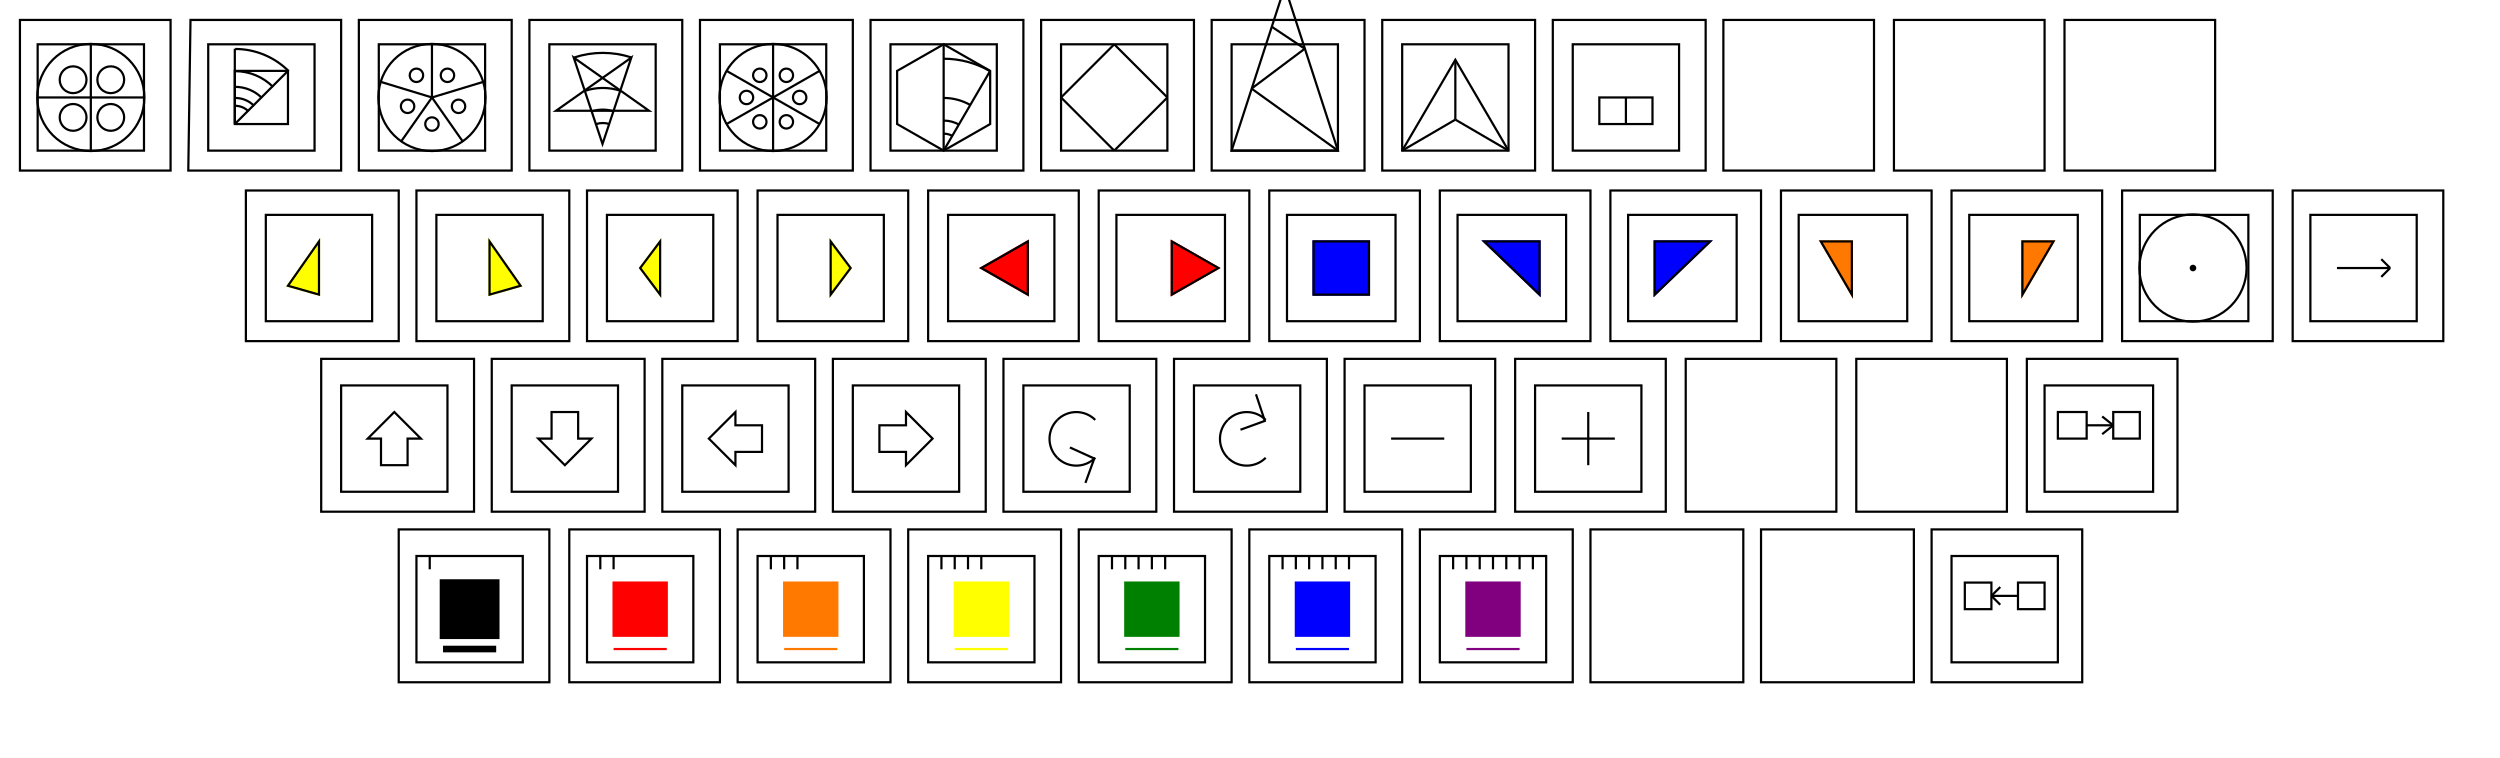
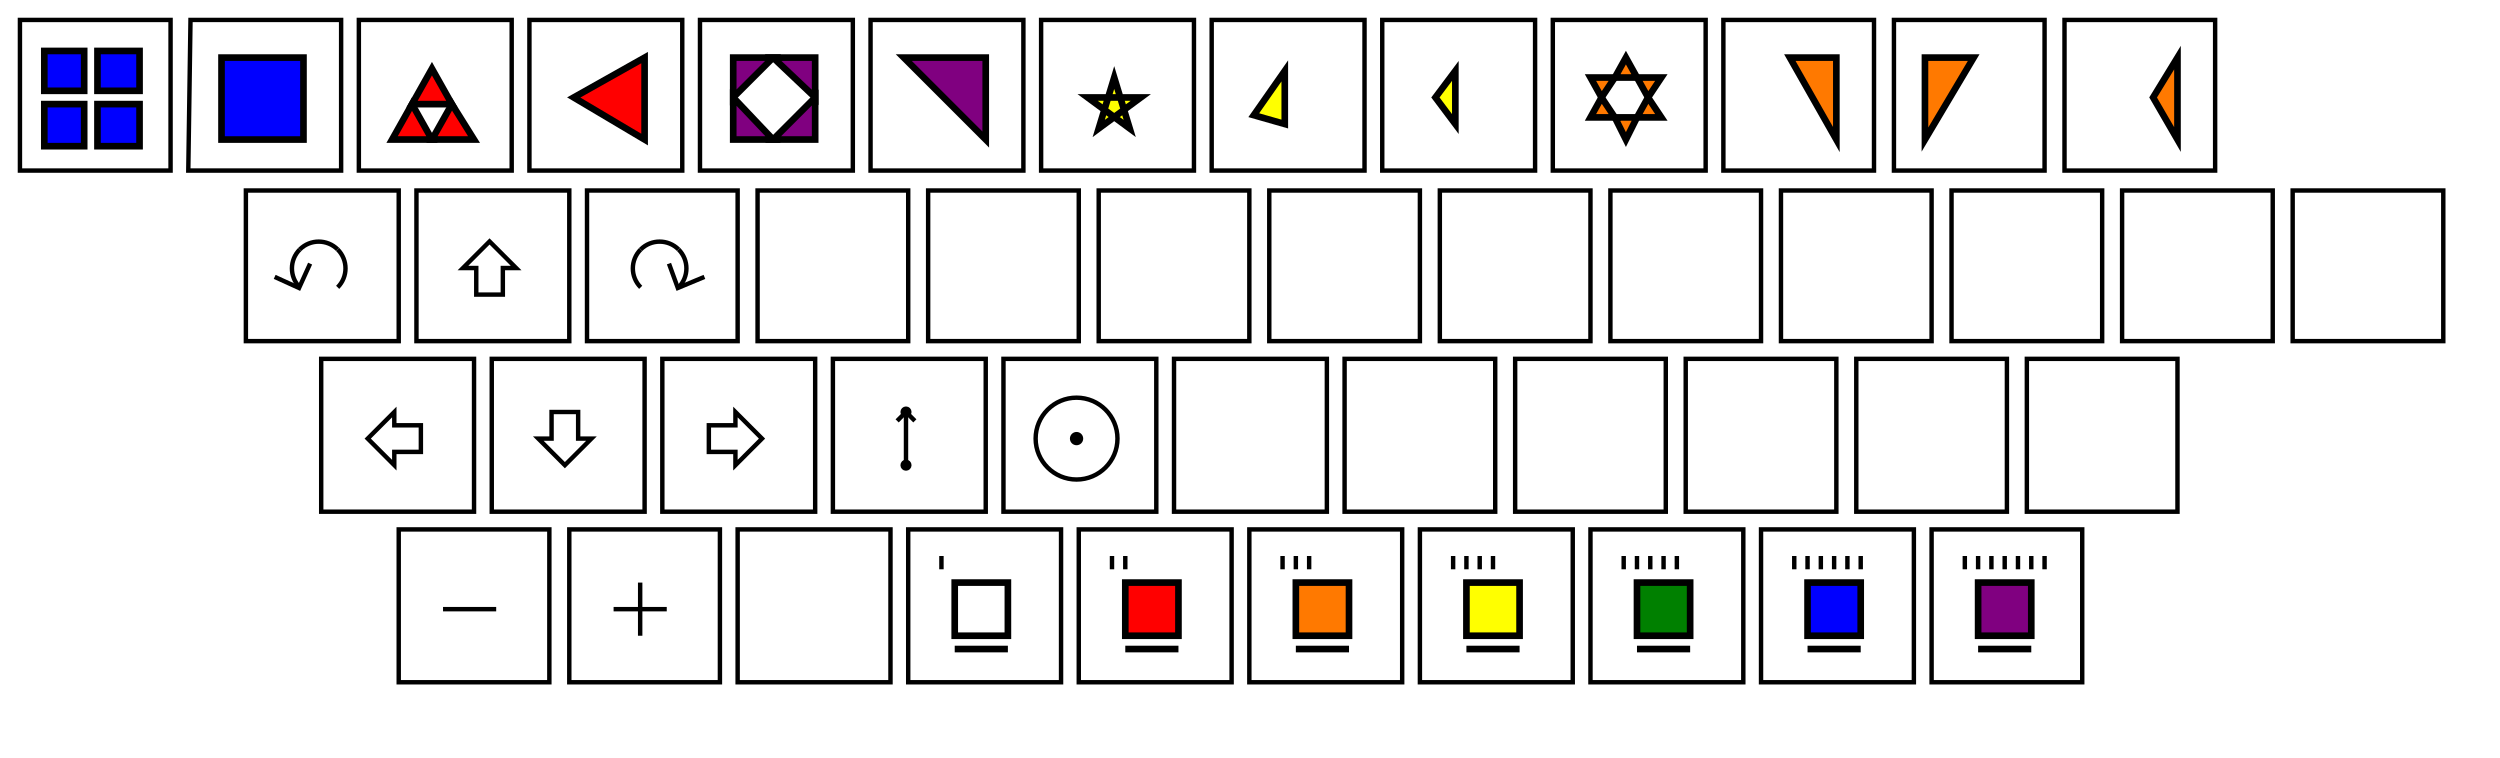
<svg xmlns="http://www.w3.org/2000/svg" width="1128.6" height="342" viewbox="0 0 1128.6 342">
-   <path d="M77 77 L77 9 L9 9 L9 77 L77 77 Z" stroke="#000000" stroke-width="1" fill="none" />
-   <path d="M65 68 L65 20 L17 20 L17 68 L65 68 Z" stroke="#000000" stroke-width="1" fill="none" />
-   <circle cx="41" cy="44" r="24.183" stroke="#000000" stroke-width="1" fill="none" />
-   <line x1="41" y1="44" x2="41" y2="20" style="stroke:#000000;stroke-width:1" />
-   <line x1="41" y1="44" x2="65" y2="44" style="stroke:#000000;stroke-width:1" />
-   <line x1="41" y1="44" x2="41" y2="68" style="stroke:#000000;stroke-width:1" />
-   <line x1="41" y1="44" x2="17" y2="44" style="stroke:#000000;stroke-width:1" />
-   <circle cx="33" cy="36" r="6.046" stroke="#000000" stroke-width="1" fill="none" />
-   <circle cx="50" cy="36" r="6.046" stroke="#000000" stroke-width="1" fill="none" />
-   <circle cx="50" cy="53" r="6.046" stroke="#000000" stroke-width="1" fill="none" />
-   <circle cx="33" cy="53" r="6.046" stroke="#000000" stroke-width="1" fill="none" />
-   <path d="M154 77 L154 9 L86 9 L85 77 L154 77 Z" stroke="#000000" stroke-width="1" fill="none" />
-   <path d="M142 68 L142 20 L94 20 L94 68 L142 68 Z" stroke="#000000" stroke-width="1" fill="none" />
-   <path d="M130 56 L130 32 L106 32 L106 56 L130 56 Z" stroke="#000000" stroke-width="1" fill="none" />
-   <line x1="106" y1="56" x2="130" y2="32" style="stroke:#000000;stroke-width:1" />
-   <path d="M106.142 22.108           A34.2 34.2 0 0 1 130.325 32.125" fill="none" stroke="#000000" stroke-width="1" />
-   <path d="M106.142 32.125           A24.183 24.183 0 0 1 123.242 39.208" fill="none" stroke="#000000" stroke-width="1" />
-   <path d="M106.142 39.208           A17.1 17.1 0 0 1 118.233 44.217" fill="none" stroke="#000000" stroke-width="1" />
-   <path d="M106.142 44.217           A12.092 12.092 0 0 1 114.692 47.758" fill="none" stroke="#000000" stroke-width="1" />
-   <path d="M106.142 47.758           A8.55 8.55 0 0 1 112.187 50.263" fill="none" stroke="#000000" stroke-width="1" />
-   <line x1="106" y1="56" x2="106" y2="22" style="stroke:#000000;stroke-width:1" />
-   <path d="M231 77 L231 9 L162 9 L162 77 L231 77 Z" stroke="#000000" stroke-width="1" fill="none" />
-   <path d="M219 68 L219 20 L171 20 L171 68 L219 68 Z" stroke="#000000" stroke-width="1" fill="none" />
-   <line x1="195" y1="44" x2="195" y2="20" style="stroke:#000000;stroke-width:1" />
-   <line x1="195" y1="44" x2="218" y2="37" style="stroke:#000000;stroke-width:1" />
-   <line x1="195" y1="44" x2="209" y2="64" style="stroke:#000000;stroke-width:1" />
-   <line x1="195" y1="44" x2="181" y2="64" style="stroke:#000000;stroke-width:1" />
-   <line x1="195" y1="44" x2="172" y2="37" style="stroke:#000000;stroke-width:1" />
-   <circle cx="195" cy="44" r="24.183" stroke="#000000" stroke-width="1" fill="none" />
-   <circle cx="202" cy="34" r="3.023" stroke="#000000" stroke-width="1" fill="none" />
-   <circle cx="207" cy="48" r="3.023" stroke="#000000" stroke-width="1" fill="none" />
-   <circle cx="195" cy="56" r="3.023" stroke="#000000" stroke-width="1" fill="none" />
-   <circle cx="184" cy="48" r="3.023" stroke="#000000" stroke-width="1" fill="none" />
-   <circle cx="188" cy="34" r="3.023" stroke="#000000" stroke-width="1" fill="none" />
-   <path d="M308 77 L308 9 L239 9 L239 77 L308 77 Z" stroke="#000000" stroke-width="1" fill="none" />
-   <path d="M296 68 L296 20 L248 20 L248 68 L296 68 Z" stroke="#000000" stroke-width="1" fill="none" />
-   <path d="M293 50 L251 50 L285 26 L272 65 L259 26 L293 50 Z" stroke="#000000" stroke-width="1" fill="none" />
-   <path d="M259.328 25.906           A41.438 41.438 0 0 1 284.938 25.906" fill="none" stroke="#000000" stroke-width="1" />
-   <path d="M264.219 40.959           A25.61 25.61 0 0 1 280.047 40.959" fill="none" stroke="#000000" stroke-width="1" />
-   <path d="M267.242 50.263           A15.828 15.828 0 0 1 277.024 50.263" fill="none" stroke="#000000" stroke-width="1" />
-   <path d="M269.11 56.013           A9.782 9.782 0 0 1 275.156 56.013" fill="none" stroke="#000000" stroke-width="1" />
-   <path d="M385 77 L385 9 L316 9 L316 77 L385 77 Z" stroke="#000000" stroke-width="1" fill="none" />
-   <path d="M373 68 L373 20 L325 20 L325 68 L373 68 Z" stroke="#000000" stroke-width="1" fill="none" />
-   <line x1="349" y1="44" x2="349" y2="20" style="stroke:#000000;stroke-width:1" />
-   <line x1="349" y1="44" x2="370" y2="32" style="stroke:#000000;stroke-width:1" />
-   <line x1="349" y1="44" x2="370" y2="56" style="stroke:#000000;stroke-width:1" />
-   <line x1="349" y1="44" x2="349" y2="68" style="stroke:#000000;stroke-width:1" />
-   <line x1="349" y1="44" x2="328" y2="56" style="stroke:#000000;stroke-width:1" />
-   <circle cx="349" cy="44" r="24.183" stroke="#000000" stroke-width="1" fill="none" />
-   <circle cx="343" cy="34" r="3.023" stroke="#000000" stroke-width="1" fill="none" />
-   <circle cx="355" cy="34" r="3.023" stroke="#000000" stroke-width="1" fill="none" />
-   <circle cx="361" cy="44" r="3.023" stroke="#000000" stroke-width="1" fill="none" />
-   <circle cx="355" cy="55" r="3.023" stroke="#000000" stroke-width="1" fill="none" />
-   <circle cx="343" cy="55" r="3.023" stroke="#000000" stroke-width="1" fill="none" />
-   <line x1="349" y1="44" x2="328" y2="32" style="stroke:#000000;stroke-width:1" />
-   <circle cx="337" cy="44" r="3.023" stroke="#000000" stroke-width="1" fill="none" />
-   <path d="M462 77 L462 9 L393 9 L393 77 L462 77 Z" stroke="#000000" stroke-width="1" fill="none" />
-   <path d="M450 68 L450 20 L402 20 L402 68 L450 68 Z" stroke="#000000" stroke-width="1" fill="none" />
-   <path d="M426 20 L447 32 L447 56 L426 68 L405 56 L405 32 L426 20 Z" stroke="#000000" stroke-width="1" fill="none" />
-   <line x1="426" y1="68" x2="426" y2="20" style="stroke:#000000;stroke-width:1" />
-   <line x1="426" y1="68" x2="447" y2="32" style="stroke:#000000;stroke-width:1" />
-   <path d="M426.033 26.514           A41.886 41.886 0 0 1 446.976 32.125" fill="none" stroke="#000000" stroke-width="1" />
-   <path d="M426.033 44.217           A24.183 24.183 0 0 1 438.125 47.457" fill="none" stroke="#000000" stroke-width="1" />
-   <path d="M426.033 54.438           A13.962 13.962 0 0 1 433.014 56.308" fill="none" stroke="#000000" stroke-width="1" />
-   <path d="M426.033 60.339           A8.061 8.061 0 0 1 430.064 61.419" fill="none" stroke="#000000" stroke-width="1" />
-   <path d="M539 77 L539 9 L470 9 L470 77 L539 77 Z" stroke="#000000" stroke-width="1" fill="none" />
-   <path d="M527 68 L527 20 L479 20 L479 68 L527 68 Z" stroke="#000000" stroke-width="1" fill="none" />
-   <line x1="503" y1="68" x2="527" y2="44" style="stroke:#000000;stroke-width:1" />
-   <line x1="527" y1="44" x2="503" y2="20" style="stroke:#000000;stroke-width:1" />
-   <line x1="503" y1="20" x2="479" y2="44" style="stroke:#000000;stroke-width:1" />
-   <line x1="479" y1="44" x2="503" y2="68" style="stroke:#000000;stroke-width:1" />
-   <path d="M616 77 L616 9 L547 9 L547 77 L616 77 Z" stroke="#000000" stroke-width="1" fill="none" />
-   <path d="M604 68 L604 20 L556 20 L556 68 L604 68 Z" stroke="#000000" stroke-width="1" fill="none" />
-   <path d="M604 68 L580 -6 L556 68 L604 68 Z" stroke="#000000" stroke-width="1" fill="none" />
-   <line x1="604" y1="68" x2="565" y2="40" style="stroke:#000000;stroke-width:1" />
-   <line x1="565" y1="40" x2="589" y2="22" style="stroke:#000000;stroke-width:1" />
-   <line x1="589" y1="22" x2="574" y2="12" style="stroke:#000000;stroke-width:1" />
-   <path d="M693 77 L693 9 L624 9 L624 77 L693 77 Z" stroke="#000000" stroke-width="1" fill="none" />
-   <path d="M681 68 L681 20 L633 20 L633 68 L681 68 Z" stroke="#000000" stroke-width="1" fill="none" />
-   <path d="M681 68 L657 27 L633 68 " stroke="#000000" stroke-width="1" fill="none" />
-   <line x1="657" y1="54" x2="657" y2="27" style="stroke:#000000;stroke-width:1" />
-   <line x1="657" y1="54" x2="681" y2="68" style="stroke:#000000;stroke-width:1" />
-   <line x1="657" y1="54" x2="633" y2="68" style="stroke:#000000;stroke-width:1" />
-   <path d="M770 77 L770 9 L701 9 L701 77 L770 77 Z" stroke="#000000" stroke-width="1" fill="none" />
-   <path d="M758 68 L758 20 L710 20 L710 68 L758 68 Z" stroke="#000000" stroke-width="1" fill="none" />
-   <path d="M746 56 L746 44 L734 44 L722 44 L722 56 L734 56 L746 56 Z" stroke="#000000" stroke-width="1" fill="none" />
-   <line x1="734" y1="56" x2="734" y2="44" style="stroke:#000000;stroke-width:1" />
-   <path d="M846 77 L846 9 L778 9 L778 77 L846 77 Z" stroke="#000000" stroke-width="1" fill="none" />
-   <path d="M923 77 L923 9 L855 9 L855 77 L923 77 Z" stroke="#000000" stroke-width="1" fill="none" />
-   <path d="M1000 77 L1000 9 L932 9 L932 77 L1000 77 Z" stroke="#000000" stroke-width="1" fill="none" />
-   <path d="M180 154 L180 86 L111 86 L111 154 L180 154 Z" stroke="#000000" stroke-width="1" fill="none" />
-   <path d="M168 145 L168 97 L120 97 L120 145 L168 145 Z" stroke="#000000" stroke-width="1" fill="none" />
-   <path d="M144 133 L144 109 L130 129 L144 133 Z" stroke="#ffff00" stroke-width="1" fill="#ffff00" />
-   <path d="M144 133 L144 109 L130 129 L144 133 Z" stroke="#000000" stroke-width="1" fill="none" />
-   <path d="M257 154 L257 86 L188 86 L188 154 L257 154 Z" stroke="#000000" stroke-width="1" fill="none" />
-   <path d="M245 145 L245 97 L197 97 L197 145 L245 145 Z" stroke="#000000" stroke-width="1" fill="none" />
-   <path d="M221 133 L221 109 L235 129 L221 133 Z" stroke="#ffff00" stroke-width="1" fill="#ffff00" />
-   <path d="M221 133 L221 109 L235 129 L221 133 Z" stroke="#000000" stroke-width="1" fill="none" />
-   <path d="M333 154 L333 86 L265 86 L265 154 L333 154 Z" stroke="#000000" stroke-width="1" fill="none" />
-   <path d="M322 145 L322 97 L274 97 L274 145 L322 145 Z" stroke="#000000" stroke-width="1" fill="none" />
-   <path d="M298 133 L298 109 L289 121 L298 133 Z" stroke="#ffff00" stroke-width="1" fill="#ffff00" />
-   <path d="M298 133 L298 109 L289 121 L298 133 Z" stroke="#000000" stroke-width="1" fill="none" />
-   <path d="M410 154 L410 86 L342 86 L342 154 L410 154 Z" stroke="#000000" stroke-width="1" fill="none" />
-   <path d="M399 145 L399 97 L351 97 L351 145 L399 145 Z" stroke="#000000" stroke-width="1" fill="none" />
-   <path d="M375 133 L375 109 L384 121 L375 133 Z" stroke="#ffff00" stroke-width="1" fill="#ffff00" />
-   <path d="M375 133 L375 109 L384 121 L375 133 Z" stroke="#000000" stroke-width="1" fill="none" />
-   <path d="M487 154 L487 86 L419 86 L419 154 L487 154 Z" stroke="#000000" stroke-width="1" fill="none" />
-   <path d="M476 145 L476 97 L428 97 L428 145 L476 145 Z" stroke="#000000" stroke-width="1" fill="none" />
-   <path d="M464 133 L464 109 L443 121 L464 133 Z" stroke="#ff0000" stroke-width="1" fill="#ff0000" />
-   <path d="M464 133 L464 109 L443 121 L464 133 Z" stroke="#000000" stroke-width="1" fill="none" />
-   <path d="M564 154 L564 86 L496 86 L496 154 L564 154 Z" stroke="#000000" stroke-width="1" fill="none" />
-   <path d="M553 145 L553 97 L504 97 L504 145 L553 145 Z" stroke="#000000" stroke-width="1" fill="none" />
-   <path d="M529 133 L529 109 L550 121 L529 133 Z" stroke="#ff0000" stroke-width="1" fill="#ff0000" />
-   <path d="M529 133 L529 109 L550 121 L529 133 Z" stroke="#000000" stroke-width="1" fill="none" />
-   <path d="M641 154 L641 86 L573 86 L573 154 L641 154 Z" stroke="#000000" stroke-width="1" fill="none" />
-   <path d="M630 145 L630 97 L581 97 L581 145 L630 145 Z" stroke="#000000" stroke-width="1" fill="none" />
-   <path d="M618 133 L618 109 L593 109 L593 133 L618 133 Z" stroke="#0000ff" stroke-width="1" fill="#0000ff" />
-   <path d="M618 133 L618 109 L593 109 L593 133 L618 133 Z" stroke="#000000" stroke-width="1" fill="none" />
-   <path d="M718 154 L718 86 L650 86 L650 154 L718 154 Z" stroke="#000000" stroke-width="1" fill="none" />
-   <path d="M707 145 L707 97 L658 97 L658 145 L707 145 Z" stroke="#000000" stroke-width="1" fill="none" />
-   <path d="M695 133 L695 109 L670 109 L695 133 Z" stroke="#0000ff" stroke-width="1" fill="#0000ff" />
-   <path d="M695 133 L695 109 L670 109 L695 133 Z" stroke="#000000" stroke-width="1" fill="none" />
-   <path d="M795 154 L795 86 L727 86 L727 154 L795 154 Z" stroke="#000000" stroke-width="1" fill="none" />
-   <path d="M784 145 L784 97 L735 97 L735 145 L784 145 Z" stroke="#000000" stroke-width="1" fill="none" />
-   <path d="M747 133 L747 109 L772 109 L747 133 Z" stroke="#0000ff" stroke-width="1" fill="#0000ff" />
-   <path d="M747 133 L747 109 L772 109 L747 133 Z" stroke="#000000" stroke-width="1" fill="none" />
-   <path d="M872 154 L872 86 L804 86 L804 154 L872 154 Z" stroke="#000000" stroke-width="1" fill="none" />
-   <path d="M861 145 L861 97 L812 97 L812 145 L861 145 Z" stroke="#000000" stroke-width="1" fill="none" />
-   <path d="M836 133 L836 109 L822 109 L836 133 Z" stroke="#ff7900" stroke-width="1" fill="#ff7900" />
-   <path d="M836 133 L836 109 L822 109 L836 133 Z" stroke="#000000" stroke-width="1" fill="none" />
-   <path d="M949 154 L949 86 L881 86 L881 154 L949 154 Z" stroke="#000000" stroke-width="1" fill="none" />
-   <path d="M938 145 L938 97 L889 97 L889 145 L938 145 Z" stroke="#000000" stroke-width="1" fill="none" />
-   <path d="M913 133 L913 109 L927 109 L913 133 Z" stroke="#ff7900" stroke-width="1" fill="#ff7900" />
-   <path d="M913 133 L913 109 L927 109 L913 133 Z" stroke="#000000" stroke-width="1" fill="none" />
-   <path d="M1026 154 L1026 86 L958 86 L958 154 L1026 154 Z" stroke="#000000" stroke-width="1" fill="none" />
-   <path d="M1015 145 L1015 97 L966 97 L966 145 L1015 145 Z" stroke="#000000" stroke-width="1" fill="none" />
-   <circle cx="990" cy="121" r="24.183" stroke="#000000" stroke-width="1" fill="none" />
-   <circle cx="990" cy="121" r="1" stroke="#000000" stroke-width="1" fill="#000000" />
-   <path d="M1103 154 L1103 86 L1035 86 L1035 154 L1103 154 Z" stroke="#000000" stroke-width="1" fill="none" />
-   <path d="M1091 145 L1091 97 L1043 97 L1043 145 L1091 145 Z" stroke="#000000" stroke-width="1" fill="none" />
-   <line x1="1055" y1="121" x2="1079" y2="121" style="stroke:#000000;stroke-width:1" />
-   <line x1="1079" y1="121" x2="1075" y2="125" style="stroke:#000000;stroke-width:1" />
-   <line x1="1079" y1="121" x2="1075" y2="117" style="stroke:#000000;stroke-width:1" />
-   <path d="M214 231 L214 162 L145 162 L145 231 L214 231 Z" stroke="#000000" stroke-width="1" fill="none" />
-   <path d="M202 222 L202 174 L154 174 L154 222 L202 222 Z" stroke="#000000" stroke-width="1" fill="none" />
-   <path d="M184 210 L172 210 L172 198 L166 198 L172 192 L178 186 L184 192 L190 198 L184 198 L184 210 Z" stroke="#000000" stroke-width="1" fill="none" />
-   <path d="M291 231 L291 162 L222 162 L222 231 L291 231 Z" stroke="#000000" stroke-width="1" fill="none" />
-   <path d="M279 222 L279 174 L231 174 L231 222 L279 222 Z" stroke="#000000" stroke-width="1" fill="none" />
-   <path d="M249 186 L261 186 L261 198 L267 198 L261 204 L255 210 L249 204 L243 198 L249 198 L249 186 Z" stroke="#000000" stroke-width="1" fill="none" />
-   <path d="M368 231 L368 162 L299 162 L299 231 L368 231 Z" stroke="#000000" stroke-width="1" fill="none" />
-   <path d="M356 222 L356 174 L308 174 L308 222 L356 222 Z" stroke="#000000" stroke-width="1" fill="none" />
-   <path d="M344 192 L344 204 L332 204 L332 210 L326 204 L320 198 L326 192 L332 186 L332 192 L344 192 Z" stroke="#000000" stroke-width="1" fill="none" />
-   <path d="M445 231 L445 162 L376 162 L376 231 L445 231 Z" stroke="#000000" stroke-width="1" fill="none" />
-   <path d="M433 222 L433 174 L385 174 L385 222 L433 222 Z" stroke="#000000" stroke-width="1" fill="none" />
-   <path d="M397 204 L397 192 L409 192 L409 186 L415 192 L421 198 L415 204 L409 210 L409 204 L397 204 Z" stroke="#000000" stroke-width="1" fill="none" />
-   <path d="M522 231 L522 162 L453 162 L453 231 L522 231 Z" stroke="#000000" stroke-width="1" fill="none" />
-   <path d="M510 222 L510 174 L462 174 L462 222 L510 222 Z" stroke="#000000" stroke-width="1" fill="none" />
-   <path d="M477.333 189.567           A12.092 12.092 0 0 1 494.433 189.567" fill="none" stroke="#000000" stroke-width="1" />
-   <path d="M477.333 206.667           A12.092 12.092 0 0 1 477.333 189.567" fill="none" stroke="#000000" stroke-width="1" />
-   <path d="M494.433 206.667           A12.092 12.092 0 0 1 477.333 206.667" fill="none" stroke="#000000" stroke-width="1" />
-   <path d="M490 218 L494 207 L483 202 " stroke="#000000" stroke-width="1" fill="none" />
-   <path d="M599 231 L599 162 L530 162 L530 231 L599 231 Z" stroke="#000000" stroke-width="1" fill="none" />
-   <path d="M587 222 L587 174 L539 174 L539 222 L587 222 Z" stroke="#000000" stroke-width="1" fill="none" />
-   <path d="M571.383 206.667           A12.092 12.092 0 0 1 554.283 206.667" fill="none" stroke="#000000" stroke-width="1" />
-   <path d="M554.283 206.667           A12.092 12.092 0 0 1 554.283 189.567" fill="none" stroke="#000000" stroke-width="1" />
-   <path d="M554.283 189.567           A12.092 12.092 0 0 1 571.383 189.567" fill="none" stroke="#000000" stroke-width="1" />
-   <path d="M560 194 L571 190 L567 178 " stroke="#000000" stroke-width="1" fill="none" />
-   <path d="M675 231 L675 162 L607 162 L607 231 L675 231 Z" stroke="#000000" stroke-width="1" fill="none" />
-   <path d="M664 222 L664 174 L616 174 L616 222 L664 222 Z" stroke="#000000" stroke-width="1" fill="none" />
-   <line x1="652" y1="198" x2="628" y2="198" style="stroke:#000000;stroke-width:1" />
-   <path d="M752 231 L752 162 L684 162 L684 231 L752 231 Z" stroke="#000000" stroke-width="1" fill="none" />
-   <path d="M741 222 L741 174 L693 174 L693 222 L741 222 Z" stroke="#000000" stroke-width="1" fill="none" />
-   <line x1="717" y1="198" x2="717" y2="186" style="stroke:#000000;stroke-width:1" />
-   <line x1="717" y1="198" x2="705" y2="198" style="stroke:#000000;stroke-width:1" />
-   <line x1="717" y1="198" x2="717" y2="210" style="stroke:#000000;stroke-width:1" />
-   <line x1="717" y1="198" x2="729" y2="198" style="stroke:#000000;stroke-width:1" />
-   <path d="M829 231 L829 162 L761 162 L761 231 L829 231 Z" stroke="#000000" stroke-width="1" fill="none" />
-   <path d="M906 231 L906 162 L838 162 L838 231 L906 231 Z" stroke="#000000" stroke-width="1" fill="none" />
-   <path d="M983 231 L983 162 L915 162 L915 231 L983 231 Z" stroke="#000000" stroke-width="1" fill="none" />
-   <path d="M972 222 L972 174 L923 174 L923 222 L972 222 Z" stroke="#000000" stroke-width="1" fill="none" />
-   <path d="M942 198 L942 186 L929 186 L929 198 L942 198 Z" stroke="#000000" stroke-width="1" fill="none" />
-   <path d="M966 198 L966 186 L954 186 L954 198 L966 198 Z" stroke="#000000" stroke-width="1" fill="none" />
-   <line x1="942" y1="192" x2="954" y2="192" style="stroke:#000000;stroke-width:1" />
-   <line x1="954" y1="192" x2="949" y2="196" style="stroke:#000000;stroke-width:1" />
-   <line x1="954" y1="192" x2="949" y2="188" style="stroke:#000000;stroke-width:1" />
-   <path d="M248 308 L248 239 L180 239 L180 308 L248 308 Z" stroke="#000000" stroke-width="1" fill="none" />
-   <path d="M236 299 L236 251 L188 251 L188 299 L236 299 Z" stroke="#000000" stroke-width="1" fill="none" />
-   <path d="M224 287 L224 263 L200 263 L200 287 L224 287 Z" stroke="#000000" stroke-width="3" fill="#000000" />
-   <line x1="224" y1="293" x2="200" y2="293" style="stroke:#000000;stroke-width:3" />
-   <line x1="194" y1="251" x2="194" y2="257" style="stroke:#000000;stroke-width:1" />
-   <path d="M325 308 L325 239 L257 239 L257 308 L325 308 Z" stroke="#000000" stroke-width="1" fill="none" />
-   <path d="M313 299 L313 251 L265 251 L265 299 L313 299 Z" stroke="#000000" stroke-width="1" fill="none" />
-   <path d="M301 287 L301 263 L277 263 L277 287 L301 287 Z" stroke="#ff0000" stroke-width="1" fill="#ff0000" />
-   <line x1="301" y1="293" x2="277" y2="293" style="stroke:#ff0000;stroke-width:1" />
-   <line x1="271" y1="251" x2="271" y2="257" style="stroke:#000000;stroke-width:1" />
-   <line x1="277" y1="251" x2="277" y2="257" style="stroke:#000000;stroke-width:1" />
-   <path d="M402 308 L402 239 L333 239 L333 308 L402 308 Z" stroke="#000000" stroke-width="1" fill="none" />
-   <path d="M390 299 L390 251 L342 251 L342 299 L390 299 Z" stroke="#000000" stroke-width="1" fill="none" />
-   <path d="M378 287 L378 263 L354 263 L354 287 L378 287 Z" stroke="#ff7900" stroke-width="1" fill="#ff7900" />
-   <line x1="378" y1="293" x2="354" y2="293" style="stroke:#ff7900;stroke-width:1" />
-   <line x1="348" y1="251" x2="348" y2="257" style="stroke:#000000;stroke-width:1" />
-   <line x1="354" y1="251" x2="354" y2="257" style="stroke:#000000;stroke-width:1" />
-   <line x1="360" y1="251" x2="360" y2="257" style="stroke:#000000;stroke-width:1" />
-   <path d="M479 308 L479 239 L410 239 L410 308 L479 308 Z" stroke="#000000" stroke-width="1" fill="none" />
-   <path d="M467 299 L467 251 L419 251 L419 299 L467 299 Z" stroke="#000000" stroke-width="1" fill="none" />
-   <path d="M455 287 L455 263 L431 263 L431 287 L455 287 Z" stroke="#ffff00" stroke-width="1" fill="#ffff00" />
-   <line x1="455" y1="293" x2="431" y2="293" style="stroke:#ffff00;stroke-width:1" />
-   <line x1="425" y1="251" x2="425" y2="257" style="stroke:#000000;stroke-width:1" />
-   <line x1="431" y1="251" x2="431" y2="257" style="stroke:#000000;stroke-width:1" />
-   <line x1="437" y1="251" x2="437" y2="257" style="stroke:#000000;stroke-width:1" />
-   <line x1="443" y1="251" x2="443" y2="257" style="stroke:#000000;stroke-width:1" />
-   <path d="M556 308 L556 239 L487 239 L487 308 L556 308 Z" stroke="#000000" stroke-width="1" fill="none" />
-   <path d="M544 299 L544 251 L496 251 L496 299 L544 299 Z" stroke="#000000" stroke-width="1" fill="none" />
-   <path d="M532 287 L532 263 L508 263 L508 287 L532 287 Z" stroke="#008000" stroke-width="1" fill="#008000" />
-   <line x1="532" y1="293" x2="508" y2="293" style="stroke:#008000;stroke-width:1" />
-   <line x1="502" y1="251" x2="502" y2="257" style="stroke:#000000;stroke-width:1" />
-   <line x1="508" y1="251" x2="508" y2="257" style="stroke:#000000;stroke-width:1" />
-   <line x1="514" y1="251" x2="514" y2="257" style="stroke:#000000;stroke-width:1" />
-   <line x1="520" y1="251" x2="520" y2="257" style="stroke:#000000;stroke-width:1" />
-   <line x1="526" y1="251" x2="526" y2="257" style="stroke:#000000;stroke-width:1" />
-   <path d="M633 308 L633 239 L564 239 L564 308 L633 308 Z" stroke="#000000" stroke-width="1" fill="none" />
-   <path d="M621 299 L621 251 L573 251 L573 299 L621 299 Z" stroke="#000000" stroke-width="1" fill="none" />
-   <path d="M609 287 L609 263 L585 263 L585 287 L609 287 Z" stroke="#0000ff" stroke-width="1" fill="#0000ff" />
-   <line x1="609" y1="293" x2="585" y2="293" style="stroke:#0000ff;stroke-width:1" />
-   <line x1="579" y1="251" x2="579" y2="257" style="stroke:#000000;stroke-width:1" />
-   <line x1="585" y1="251" x2="585" y2="257" style="stroke:#000000;stroke-width:1" />
-   <line x1="591" y1="251" x2="591" y2="257" style="stroke:#000000;stroke-width:1" />
-   <line x1="597" y1="251" x2="597" y2="257" style="stroke:#000000;stroke-width:1" />
-   <line x1="603" y1="251" x2="603" y2="257" style="stroke:#000000;stroke-width:1" />
-   <line x1="609" y1="251" x2="609" y2="257" style="stroke:#000000;stroke-width:1" />
-   <path d="M710 308 L710 239 L641 239 L641 308 L710 308 Z" stroke="#000000" stroke-width="1" fill="none" />
-   <path d="M698 299 L698 251 L650 251 L650 299 L698 299 Z" stroke="#000000" stroke-width="1" fill="none" />
-   <path d="M686 287 L686 263 L662 263 L662 287 L686 287 Z" stroke="#800080" stroke-width="1" fill="#800080" />
-   <line x1="686" y1="293" x2="662" y2="293" style="stroke:#800080;stroke-width:1" />
-   <line x1="656" y1="251" x2="656" y2="257" style="stroke:#000000;stroke-width:1" />
-   <line x1="662" y1="251" x2="662" y2="257" style="stroke:#000000;stroke-width:1" />
-   <line x1="668" y1="251" x2="668" y2="257" style="stroke:#000000;stroke-width:1" />
-   <line x1="674" y1="251" x2="674" y2="257" style="stroke:#000000;stroke-width:1" />
-   <line x1="680" y1="251" x2="680" y2="257" style="stroke:#000000;stroke-width:1" />
-   <line x1="686" y1="251" x2="686" y2="257" style="stroke:#000000;stroke-width:1" />
-   <line x1="692" y1="251" x2="692" y2="257" style="stroke:#000000;stroke-width:1" />
-   <path d="M787 308 L787 239 L718 239 L718 308 L787 308 Z" stroke="#000000" stroke-width="1" fill="none" />
-   <path d="M864 308 L864 239 L795 239 L795 308 L864 308 Z" stroke="#000000" stroke-width="1" fill="none" />
-   <path d="M940 308 L940 239 L872 239 L872 308 L940 308 Z" stroke="#000000" stroke-width="1" fill="none" />
-   <path d="M929 299 L929 251 L881 251 L881 299 L929 299 Z" stroke="#000000" stroke-width="1" fill="none" />
-   <path d="M899 275 L899 263 L887 263 L887 275 L899 275 Z" stroke="#000000" stroke-width="1" fill="none" />
-   <path d="M923 275 L923 263 L911 263 L911 275 L923 275 Z" stroke="#000000" stroke-width="1" fill="none" />
-   <line x1="899" y1="269" x2="911" y2="269" style="stroke:#000000;stroke-width:1" />
-   <line x1="899" y1="269" x2="903" y2="273" style="stroke:#000000;stroke-width:1" />
-   <line x1="899" y1="269" x2="903" y2="265" style="stroke:#000000;stroke-width:1" />
+   <path d="M77 77 L77 9 L9 9 L9 77 L77 77 Z" stroke="#000000" stroke-width="2" fill="none" />
+   <path d="M38 41 L38 23 L20 23 L20 41 L38 41 Z" stroke="#000000" stroke-width="3" fill="#0000ff" />
+   <path d="M63 41 L63 23 L44 23 L44 41 L63 41 Z" stroke="#000000" stroke-width="3" fill="#0000ff" />
+   <path d="M63 66 L63 47 L44 47 L44 66 L63 66 Z" stroke="#000000" stroke-width="3" fill="#0000ff" />
+   <path d="M38 66 L38 47 L20 47 L20 66 L38 66 Z" stroke="#000000" stroke-width="3" fill="#0000ff" />
+   <path d="M154 77 L154 9 L86 9 L85 77 L154 77 Z" stroke="#000000" stroke-width="2" fill="none" />
+   <path d="M137 63 L137 26 L100 26 L100 63 L137 63 Z" stroke="#000000" stroke-width="3" fill="#0000ff" />
+   <path d="M231 77 L231 9 L162 9 L162 77 L231 77 Z" stroke="#000000" stroke-width="2" fill="none" />
+   <path d="M177 63 L195 63 L186 47 L177 63 Z" stroke="#000000" stroke-width="3" fill="#ff0000" />
+   <path d="M186 47 L195 31 L204 47 L186 47 Z" stroke="#000000" stroke-width="3" fill="#ff0000" />
+   <path d="M204 47 L195 63 L214 63 L204 47 Z" stroke="#000000" stroke-width="3" fill="#ff0000" />
+   <path d="M308 77 L308 9 L239 9 L239 77 L308 77 Z" stroke="#000000" stroke-width="2" fill="none" />
+   <path d="M291 63 L291 26 L259 44 L291 63 Z" stroke="#000000" stroke-width="3" fill="#ff0000" />
+   <path d="M385 77 L385 9 L316 9 L316 77 L385 77 Z" stroke="#000000" stroke-width="2" fill="none" />
+   <path d="M368 44 L349 26 L368 26 L368 44 Z" stroke="#000000" stroke-width="3" fill="#800080" />
+   <path d="M368 44 L368 63 L349 63 L368 44 Z" stroke="#000000" stroke-width="3" fill="#800080" />
+   <path d="M349 26 L331 26 L331 44 L349 26 Z" stroke="#000000" stroke-width="3" fill="#800080" />
+   <path d="M331 44 L331 63 L349 63 L331 44 Z" stroke="#000000" stroke-width="3" fill="#800080" />
+   <path d="M462 77 L462 9 L393 9 L393 77 L462 77 Z" stroke="#000000" stroke-width="2" fill="none" />
+   <path d="M445 63 L445 26 L408 26 L445 63 Z" stroke="#000000" stroke-width="3" fill="#800080" />
+   <path d="M539 77 L539 9 L470 9 L470 77 L539 77 Z" stroke="#000000" stroke-width="2" fill="none" />
+   <path d="M491 44 L515 44 L496 58 L503 35 L510 58 L491 44 Z" stroke="#000000" stroke-width="3" fill="#ffff00" />
+   <path d="M616 77 L616 9 L547 9 L547 77 L616 77 Z" stroke="#000000" stroke-width="2" fill="none" />
+   <path d="M580 56 L580 32 L566 52 L580 56 Z" stroke="#000000" stroke-width="3" fill="#ffff00" />
+   <path d="M693 77 L693 9 L624 9 L624 77 L693 77 Z" stroke="#000000" stroke-width="2" fill="none" />
+   <path d="M657 56 L657 32 L648 44 L657 56 Z" stroke="#000000" stroke-width="3" fill="#ffff00" />
+   <path d="M770 77 L770 9 L701 9 L701 77 L770 77 Z" stroke="#000000" stroke-width="2" fill="none" />
+   <path d="M734 26 L729 35 L739 35 L734 26 Z" stroke="#000000" stroke-width="3" fill="#ff7900" />
+   <path d="M739 35 L750 35 L744 44 L739 35 Z" stroke="#000000" stroke-width="3" fill="#ff7900" />
+   <path d="M744 44 L750 53 L739 53 L744 44 Z" stroke="#000000" stroke-width="3" fill="#ff7900" />
+   <path d="M739 53 L734 63 L729 53 L739 53 Z" stroke="#000000" stroke-width="3" fill="#ff7900" />
+   <path d="M729 53 L718 53 L723 44 L729 53 Z" stroke="#000000" stroke-width="3" fill="#ff7900" />
+   <path d="M723 44 L718 35 L729 35 L723 44 Z" stroke="#000000" stroke-width="3" fill="#ff7900" />
+   <path d="M846 77 L846 9 L778 9 L778 77 L846 77 Z" stroke="#000000" stroke-width="2" fill="none" />
+   <path d="M829 63 L829 26 L808 26 L829 63 Z" stroke="#000000" stroke-width="3" fill="#ff7900" />
+   <path d="M923 77 L923 9 L855 9 L855 77 L923 77 Z" stroke="#000000" stroke-width="2" fill="none" />
+   <path d="M869 63 L869 26 L891 26 L869 63 Z" stroke="#000000" stroke-width="3" fill="#ff7900" />
+   <path d="M1000 77 L1000 9 L932 9 L932 77 L1000 77 Z" stroke="#000000" stroke-width="2" fill="none" />
+   <path d="M983 63 L983 26 L972 44 L983 63 Z" stroke="#000000" stroke-width="3" fill="#ff7900" />
+   <path d="M180 154 L180 86 L111 86 L111 154 L180 154 Z" stroke="#000000" stroke-width="2" fill="none" />
+   <path d="M152.433 112.617           A12.092 12.092 0 0 1 152.433 129.717" fill="none" stroke="#000000" stroke-width="2" />
+   <path d="M135.333 112.617           A12.092 12.092 0 0 1 152.433 112.617" fill="none" stroke="#000000" stroke-width="2" />
+   <path d="M135.333 129.717           A12.092 12.092 0 0 1 135.333 112.617" fill="none" stroke="#000000" stroke-width="2" />
+   <path d="M124 125 L135 130 L140 119 " stroke="#000000" stroke-width="2" fill="none" />
+   <path d="M257 154 L257 86 L188 86 L188 154 L257 154 Z" stroke="#000000" stroke-width="2" fill="none" />
+   <path d="M227 133 L215 133 L215 121 L209 121 L215 115 L221 109 L227 115 L233 121 L227 121 L227 133 Z" stroke="#000000" stroke-width="2" fill="none" />
+   <path d="M333 154 L333 86 L265 86 L265 154 L333 154 Z" stroke="#000000" stroke-width="2" fill="none" />
+   <path d="M289.233 129.717           A12.092 12.092 0 0 1 289.233 112.617" fill="none" stroke="#000000" stroke-width="2" />
+   <path d="M289.233 112.617           A12.092 12.092 0 0 1 306.333 112.617" fill="none" stroke="#000000" stroke-width="2" />
+   <path d="M306.333 112.617           A12.092 12.092 0 0 1 306.333 129.717" fill="none" stroke="#000000" stroke-width="2" />
+   <path d="M302 119 L306 130 L318 125 " stroke="#000000" stroke-width="2" fill="none" />
+   <path d="M410 154 L410 86 L342 86 L342 154 L410 154 Z" stroke="#000000" stroke-width="2" fill="none" />
+   <path d="M487 154 L487 86 L419 86 L419 154 L487 154 Z" stroke="#000000" stroke-width="2" fill="none" />
+   <path d="M564 154 L564 86 L496 86 L496 154 L564 154 Z" stroke="#000000" stroke-width="2" fill="none" />
+   <path d="M641 154 L641 86 L573 86 L573 154 L641 154 Z" stroke="#000000" stroke-width="2" fill="none" />
+   <path d="M718 154 L718 86 L650 86 L650 154 L718 154 Z" stroke="#000000" stroke-width="2" fill="none" />
+   <path d="M795 154 L795 86 L727 86 L727 154 L795 154 Z" stroke="#000000" stroke-width="2" fill="none" />
+   <path d="M872 154 L872 86 L804 86 L804 154 L872 154 Z" stroke="#000000" stroke-width="2" fill="none" />
+   <path d="M949 154 L949 86 L881 86 L881 154 L949 154 Z" stroke="#000000" stroke-width="2" fill="none" />
+   <path d="M1026 154 L1026 86 L958 86 L958 154 L1026 154 Z" stroke="#000000" stroke-width="2" fill="none" />
+   <path d="M1103 154 L1103 86 L1035 86 L1035 154 L1103 154 Z" stroke="#000000" stroke-width="2" fill="none" />
+   <path d="M214 231 L214 162 L145 162 L145 231 L214 231 Z" stroke="#000000" stroke-width="2" fill="none" />
+   <path d="M190 192 L190 204 L178 204 L178 210 L172 204 L166 198 L172 192 L178 186 L178 192 L190 192 Z" stroke="#000000" stroke-width="2" fill="none" />
+   <path d="M291 231 L291 162 L222 162 L222 231 L291 231 Z" stroke="#000000" stroke-width="2" fill="none" />
+   <path d="M249 186 L261 186 L261 198 L267 198 L261 204 L255 210 L249 204 L243 198 L249 198 L249 186 Z" stroke="#000000" stroke-width="2" fill="none" />
+   <path d="M368 231 L368 162 L299 162 L299 231 L368 231 Z" stroke="#000000" stroke-width="2" fill="none" />
+   <path d="M320 204 L320 192 L332 192 L332 186 L338 192 L344 198 L338 204 L332 210 L332 204 L320 204 Z" stroke="#000000" stroke-width="2" fill="none" />
+   <path d="M445 231 L445 162 L376 162 L376 231 L445 231 Z" stroke="#000000" stroke-width="2" fill="none" />
+   <circle cx="409" cy="210" r="1.511" stroke="#000000" stroke-width="2" fill="#000000" />
+   <circle cx="409" cy="186" r="1.511" stroke="#000000" stroke-width="2" fill="#000000" />
+   <line x1="409" y1="210" x2="409" y2="186" style="stroke:#000000;stroke-width:2" />
+   <line x1="409" y1="186" x2="405" y2="190" style="stroke:#000000;stroke-width:2" />
+   <line x1="409" y1="186" x2="413" y2="190" style="stroke:#000000;stroke-width:2" />
+   <path d="M522 231 L522 162 L453 162 L453 231 L522 231 Z" stroke="#000000" stroke-width="2" fill="none" />
+   <circle cx="486" cy="198" r="2" stroke="#000000" stroke-width="2" fill="#000000" />
+   <circle cx="486" cy="198" r="18.474" stroke="#000000" stroke-width="2" fill="none" />
+   <path d="M599 231 L599 162 L530 162 L530 231 L599 231 Z" stroke="#000000" stroke-width="2" fill="none" />
+   <path d="M675 231 L675 162 L607 162 L607 231 L675 231 Z" stroke="#000000" stroke-width="2" fill="none" />
+   <path d="M752 231 L752 162 L684 162 L684 231 L752 231 Z" stroke="#000000" stroke-width="2" fill="none" />
+   <path d="M829 231 L829 162 L761 162 L761 231 L829 231 Z" stroke="#000000" stroke-width="2" fill="none" />
+   <path d="M906 231 L906 162 L838 162 L838 231 L906 231 Z" stroke="#000000" stroke-width="2" fill="none" />
+   <path d="M983 231 L983 162 L915 162 L915 231 L983 231 Z" stroke="#000000" stroke-width="2" fill="none" />
+   <path d="M248 308 L248 239 L180 239 L180 308 L248 308 Z" stroke="#000000" stroke-width="2" fill="none" />
+   <line x1="224" y1="275" x2="200" y2="275" style="stroke:#000000;stroke-width:2" />
+   <path d="M325 308 L325 239 L257 239 L257 308 L325 308 Z" stroke="#000000" stroke-width="2" fill="none" />
+   <line x1="289" y1="275" x2="289" y2="263" style="stroke:#000000;stroke-width:2" />
+   <line x1="289" y1="275" x2="277" y2="275" style="stroke:#000000;stroke-width:2" />
+   <line x1="289" y1="275" x2="289" y2="287" style="stroke:#000000;stroke-width:2" />
+   <line x1="289" y1="275" x2="301" y2="275" style="stroke:#000000;stroke-width:2" />
+   <path d="M402 308 L402 239 L333 239 L333 308 L402 308 Z" stroke="#000000" stroke-width="2" fill="none" />
+   <path d="M479 308 L479 239 L410 239 L410 308 L479 308 Z" stroke="#000000" stroke-width="2" fill="none" />
+   <path d="M455 287 L455 263 L431 263 L431 287 L455 287 Z" stroke="#000000" stroke-width="3" fill="rgba(0, 0, 0, 0)" />
+   <line x1="455" y1="293" x2="431" y2="293" style="stroke:#000000;stroke-width:3" />
+   <line x1="425" y1="251" x2="425" y2="257" style="stroke:#000000;stroke-width:2" />
+   <path d="M556 308 L556 239 L487 239 L487 308 L556 308 Z" stroke="#000000" stroke-width="2" fill="none" />
+   <path d="M532 287 L532 263 L508 263 L508 287 L532 287 Z" stroke="#000000" stroke-width="3" fill="#ff0000" />
+   <line x1="532" y1="293" x2="508" y2="293" style="stroke:#000000;stroke-width:3" />
+   <line x1="502" y1="251" x2="502" y2="257" style="stroke:#000000;stroke-width:2" />
+   <line x1="508" y1="251" x2="508" y2="257" style="stroke:#000000;stroke-width:2" />
+   <path d="M633 308 L633 239 L564 239 L564 308 L633 308 Z" stroke="#000000" stroke-width="2" fill="none" />
+   <path d="M609 287 L609 263 L585 263 L585 287 L609 287 Z" stroke="#000000" stroke-width="3" fill="#ff7900" />
+   <line x1="609" y1="293" x2="585" y2="293" style="stroke:#000000;stroke-width:3" />
+   <line x1="579" y1="251" x2="579" y2="257" style="stroke:#000000;stroke-width:2" />
+   <line x1="585" y1="251" x2="585" y2="257" style="stroke:#000000;stroke-width:2" />
+   <line x1="591" y1="251" x2="591" y2="257" style="stroke:#000000;stroke-width:2" />
+   <path d="M710 308 L710 239 L641 239 L641 308 L710 308 Z" stroke="#000000" stroke-width="2" fill="none" />
+   <path d="M686 287 L686 263 L662 263 L662 287 L686 287 Z" stroke="#000000" stroke-width="3" fill="#ffff00" />
+   <line x1="686" y1="293" x2="662" y2="293" style="stroke:#000000;stroke-width:3" />
+   <line x1="656" y1="251" x2="656" y2="257" style="stroke:#000000;stroke-width:2" />
+   <line x1="662" y1="251" x2="662" y2="257" style="stroke:#000000;stroke-width:2" />
+   <line x1="668" y1="251" x2="668" y2="257" style="stroke:#000000;stroke-width:2" />
+   <line x1="674" y1="251" x2="674" y2="257" style="stroke:#000000;stroke-width:2" />
+   <path d="M787 308 L787 239 L718 239 L718 308 L787 308 Z" stroke="#000000" stroke-width="2" fill="none" />
+   <path d="M763 287 L763 263 L739 263 L739 287 L763 287 Z" stroke="#000000" stroke-width="3" fill="#008000" />
+   <line x1="763" y1="293" x2="739" y2="293" style="stroke:#000000;stroke-width:3" />
+   <line x1="733" y1="251" x2="733" y2="257" style="stroke:#000000;stroke-width:2" />
+   <line x1="739" y1="251" x2="739" y2="257" style="stroke:#000000;stroke-width:2" />
+   <line x1="745" y1="251" x2="745" y2="257" style="stroke:#000000;stroke-width:2" />
+   <line x1="751" y1="251" x2="751" y2="257" style="stroke:#000000;stroke-width:2" />
+   <line x1="757" y1="251" x2="757" y2="257" style="stroke:#000000;stroke-width:2" />
+   <path d="M864 308 L864 239 L795 239 L795 308 L864 308 Z" stroke="#000000" stroke-width="2" fill="none" />
+   <path d="M840 287 L840 263 L816 263 L816 287 L840 287 Z" stroke="#000000" stroke-width="3" fill="#0000ff" />
+   <line x1="840" y1="293" x2="816" y2="293" style="stroke:#000000;stroke-width:3" />
+   <line x1="810" y1="251" x2="810" y2="257" style="stroke:#000000;stroke-width:2" />
+   <line x1="816" y1="251" x2="816" y2="257" style="stroke:#000000;stroke-width:2" />
+   <line x1="822" y1="251" x2="822" y2="257" style="stroke:#000000;stroke-width:2" />
+   <line x1="828" y1="251" x2="828" y2="257" style="stroke:#000000;stroke-width:2" />
+   <line x1="834" y1="251" x2="834" y2="257" style="stroke:#000000;stroke-width:2" />
+   <line x1="840" y1="251" x2="840" y2="257" style="stroke:#000000;stroke-width:2" />
+   <path d="M940 308 L940 239 L872 239 L872 308 L940 308 Z" stroke="#000000" stroke-width="2" fill="none" />
+   <path d="M917 287 L917 263 L893 263 L893 287 L917 287 Z" stroke="#000000" stroke-width="3" fill="#800080" />
+   <line x1="917" y1="293" x2="893" y2="293" style="stroke:#000000;stroke-width:3" />
+   <line x1="887" y1="251" x2="887" y2="257" style="stroke:#000000;stroke-width:2" />
+   <line x1="893" y1="251" x2="893" y2="257" style="stroke:#000000;stroke-width:2" />
+   <line x1="899" y1="251" x2="899" y2="257" style="stroke:#000000;stroke-width:2" />
+   <line x1="905" y1="251" x2="905" y2="257" style="stroke:#000000;stroke-width:2" />
+   <line x1="911" y1="251" x2="911" y2="257" style="stroke:#000000;stroke-width:2" />
+   <line x1="917" y1="251" x2="917" y2="257" style="stroke:#000000;stroke-width:2" />
+   <line x1="923" y1="251" x2="923" y2="257" style="stroke:#000000;stroke-width:2" />
</svg>
